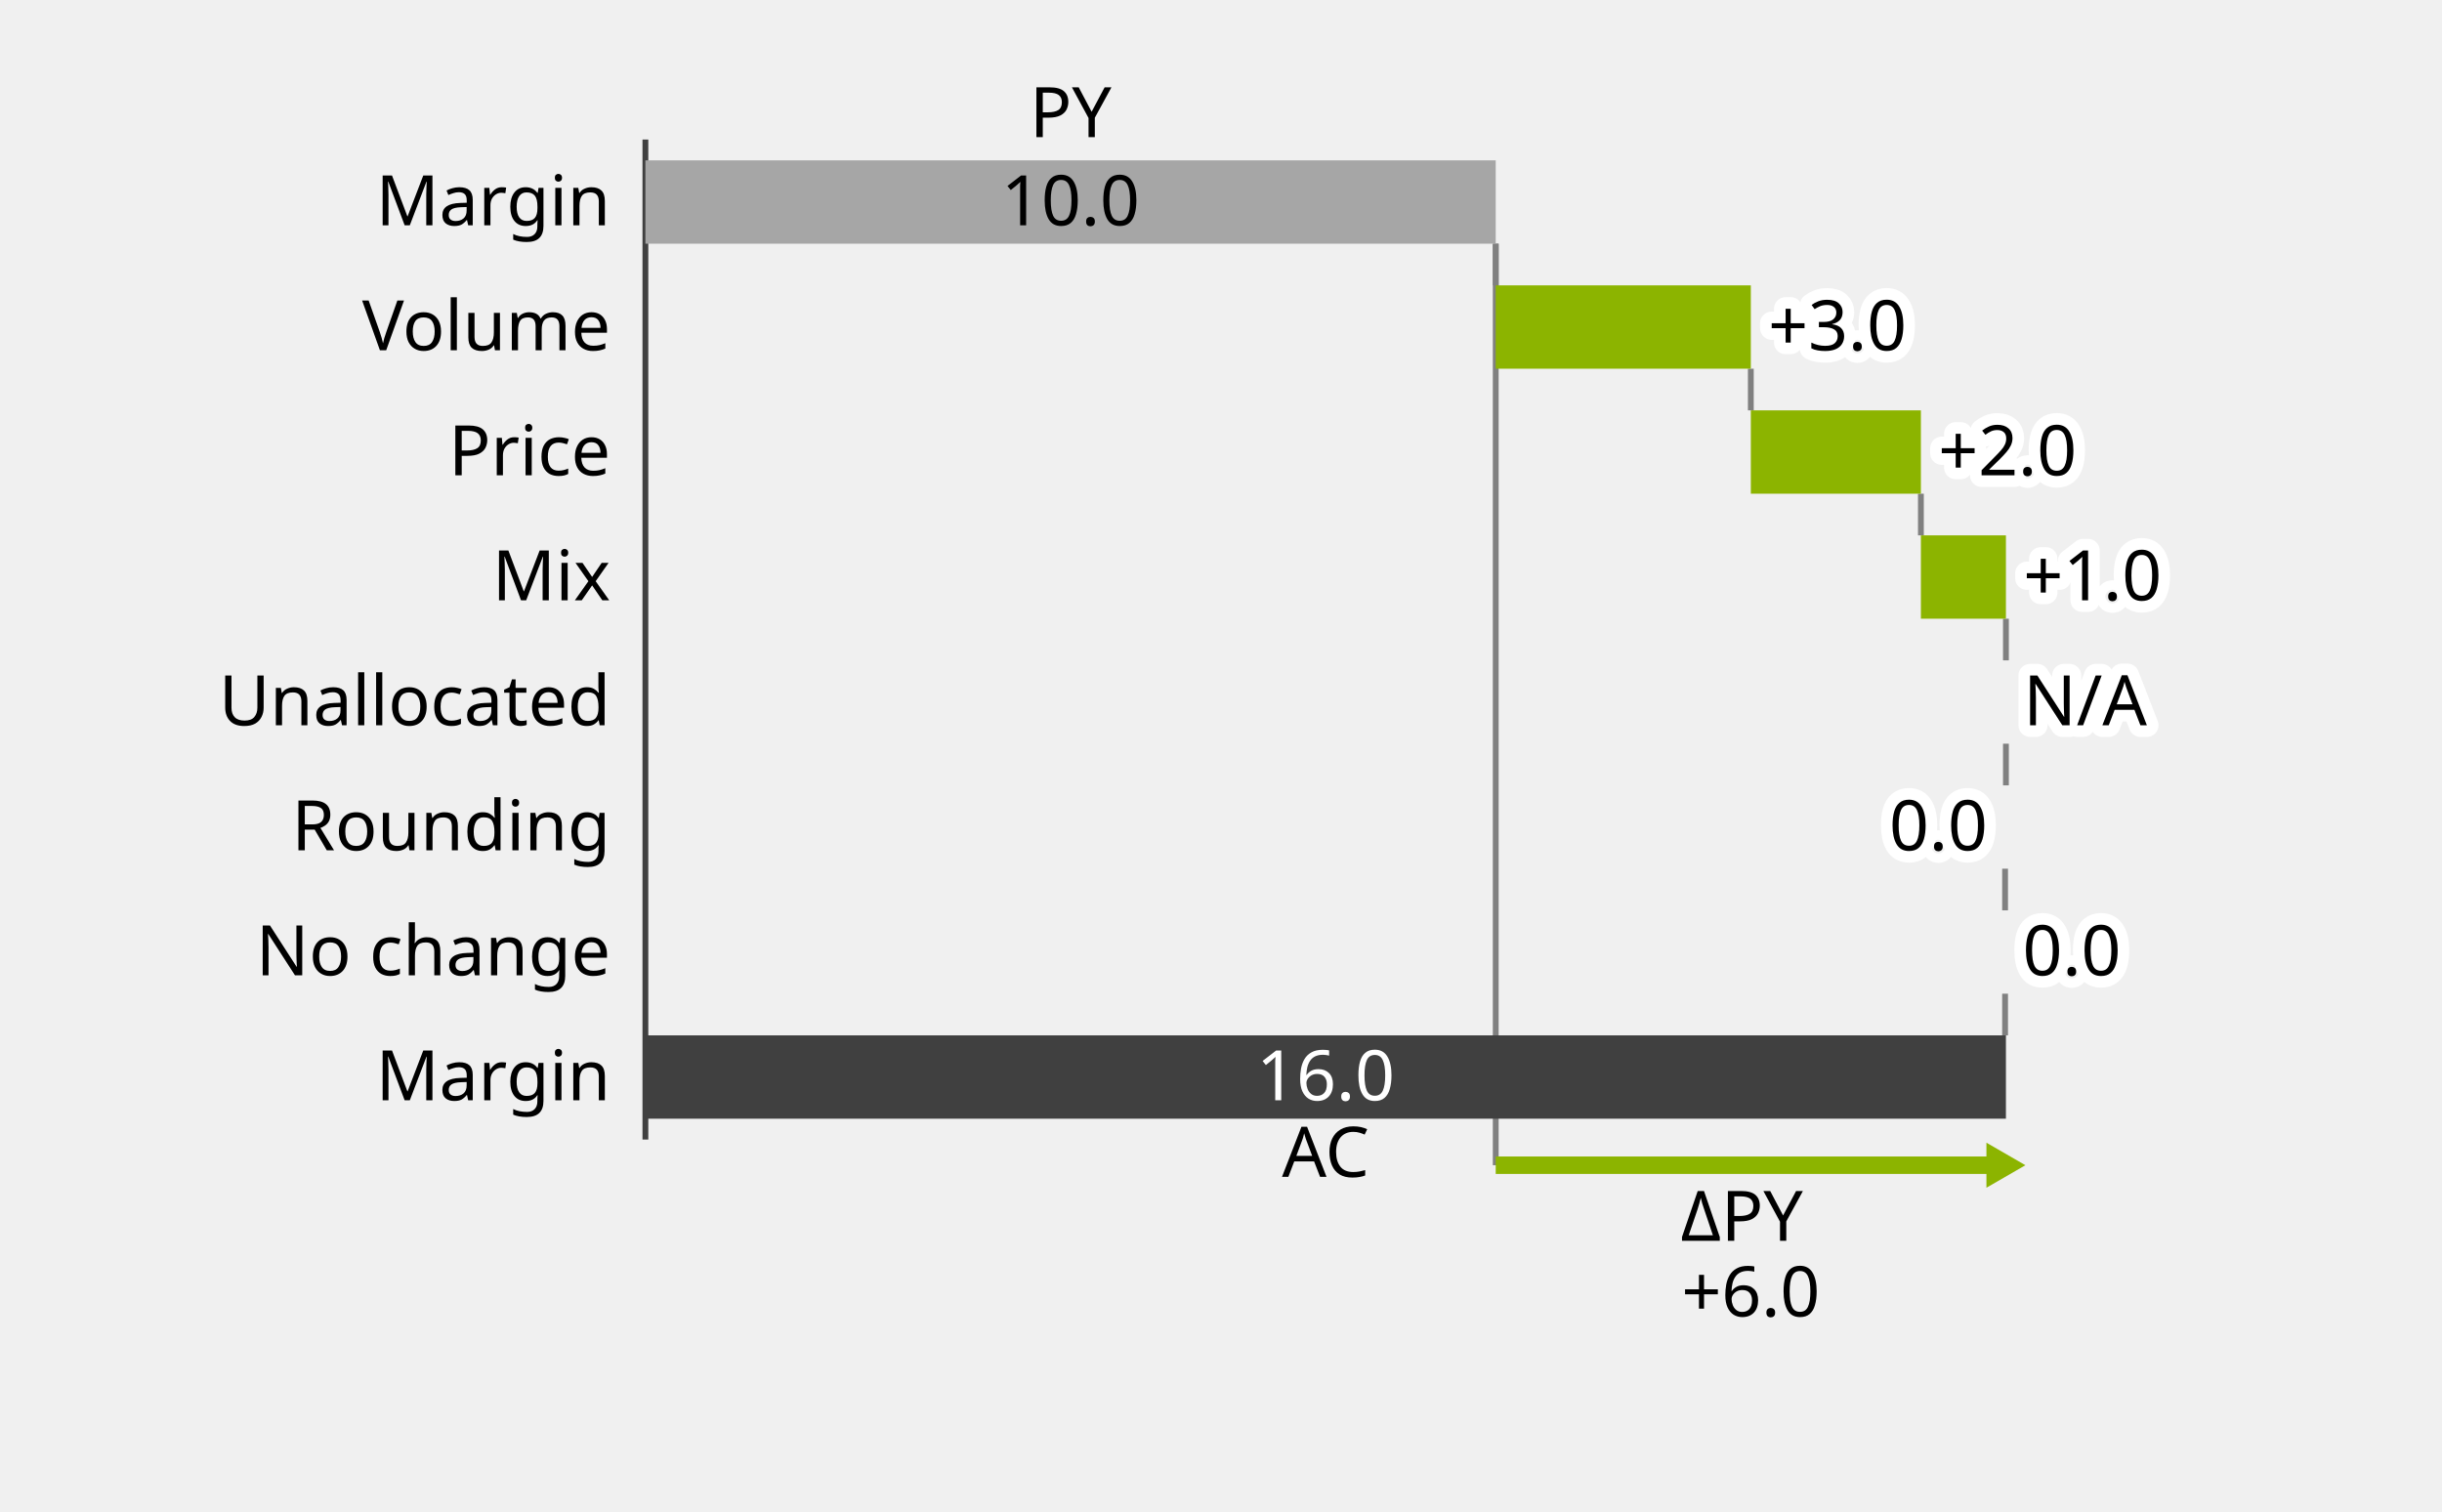
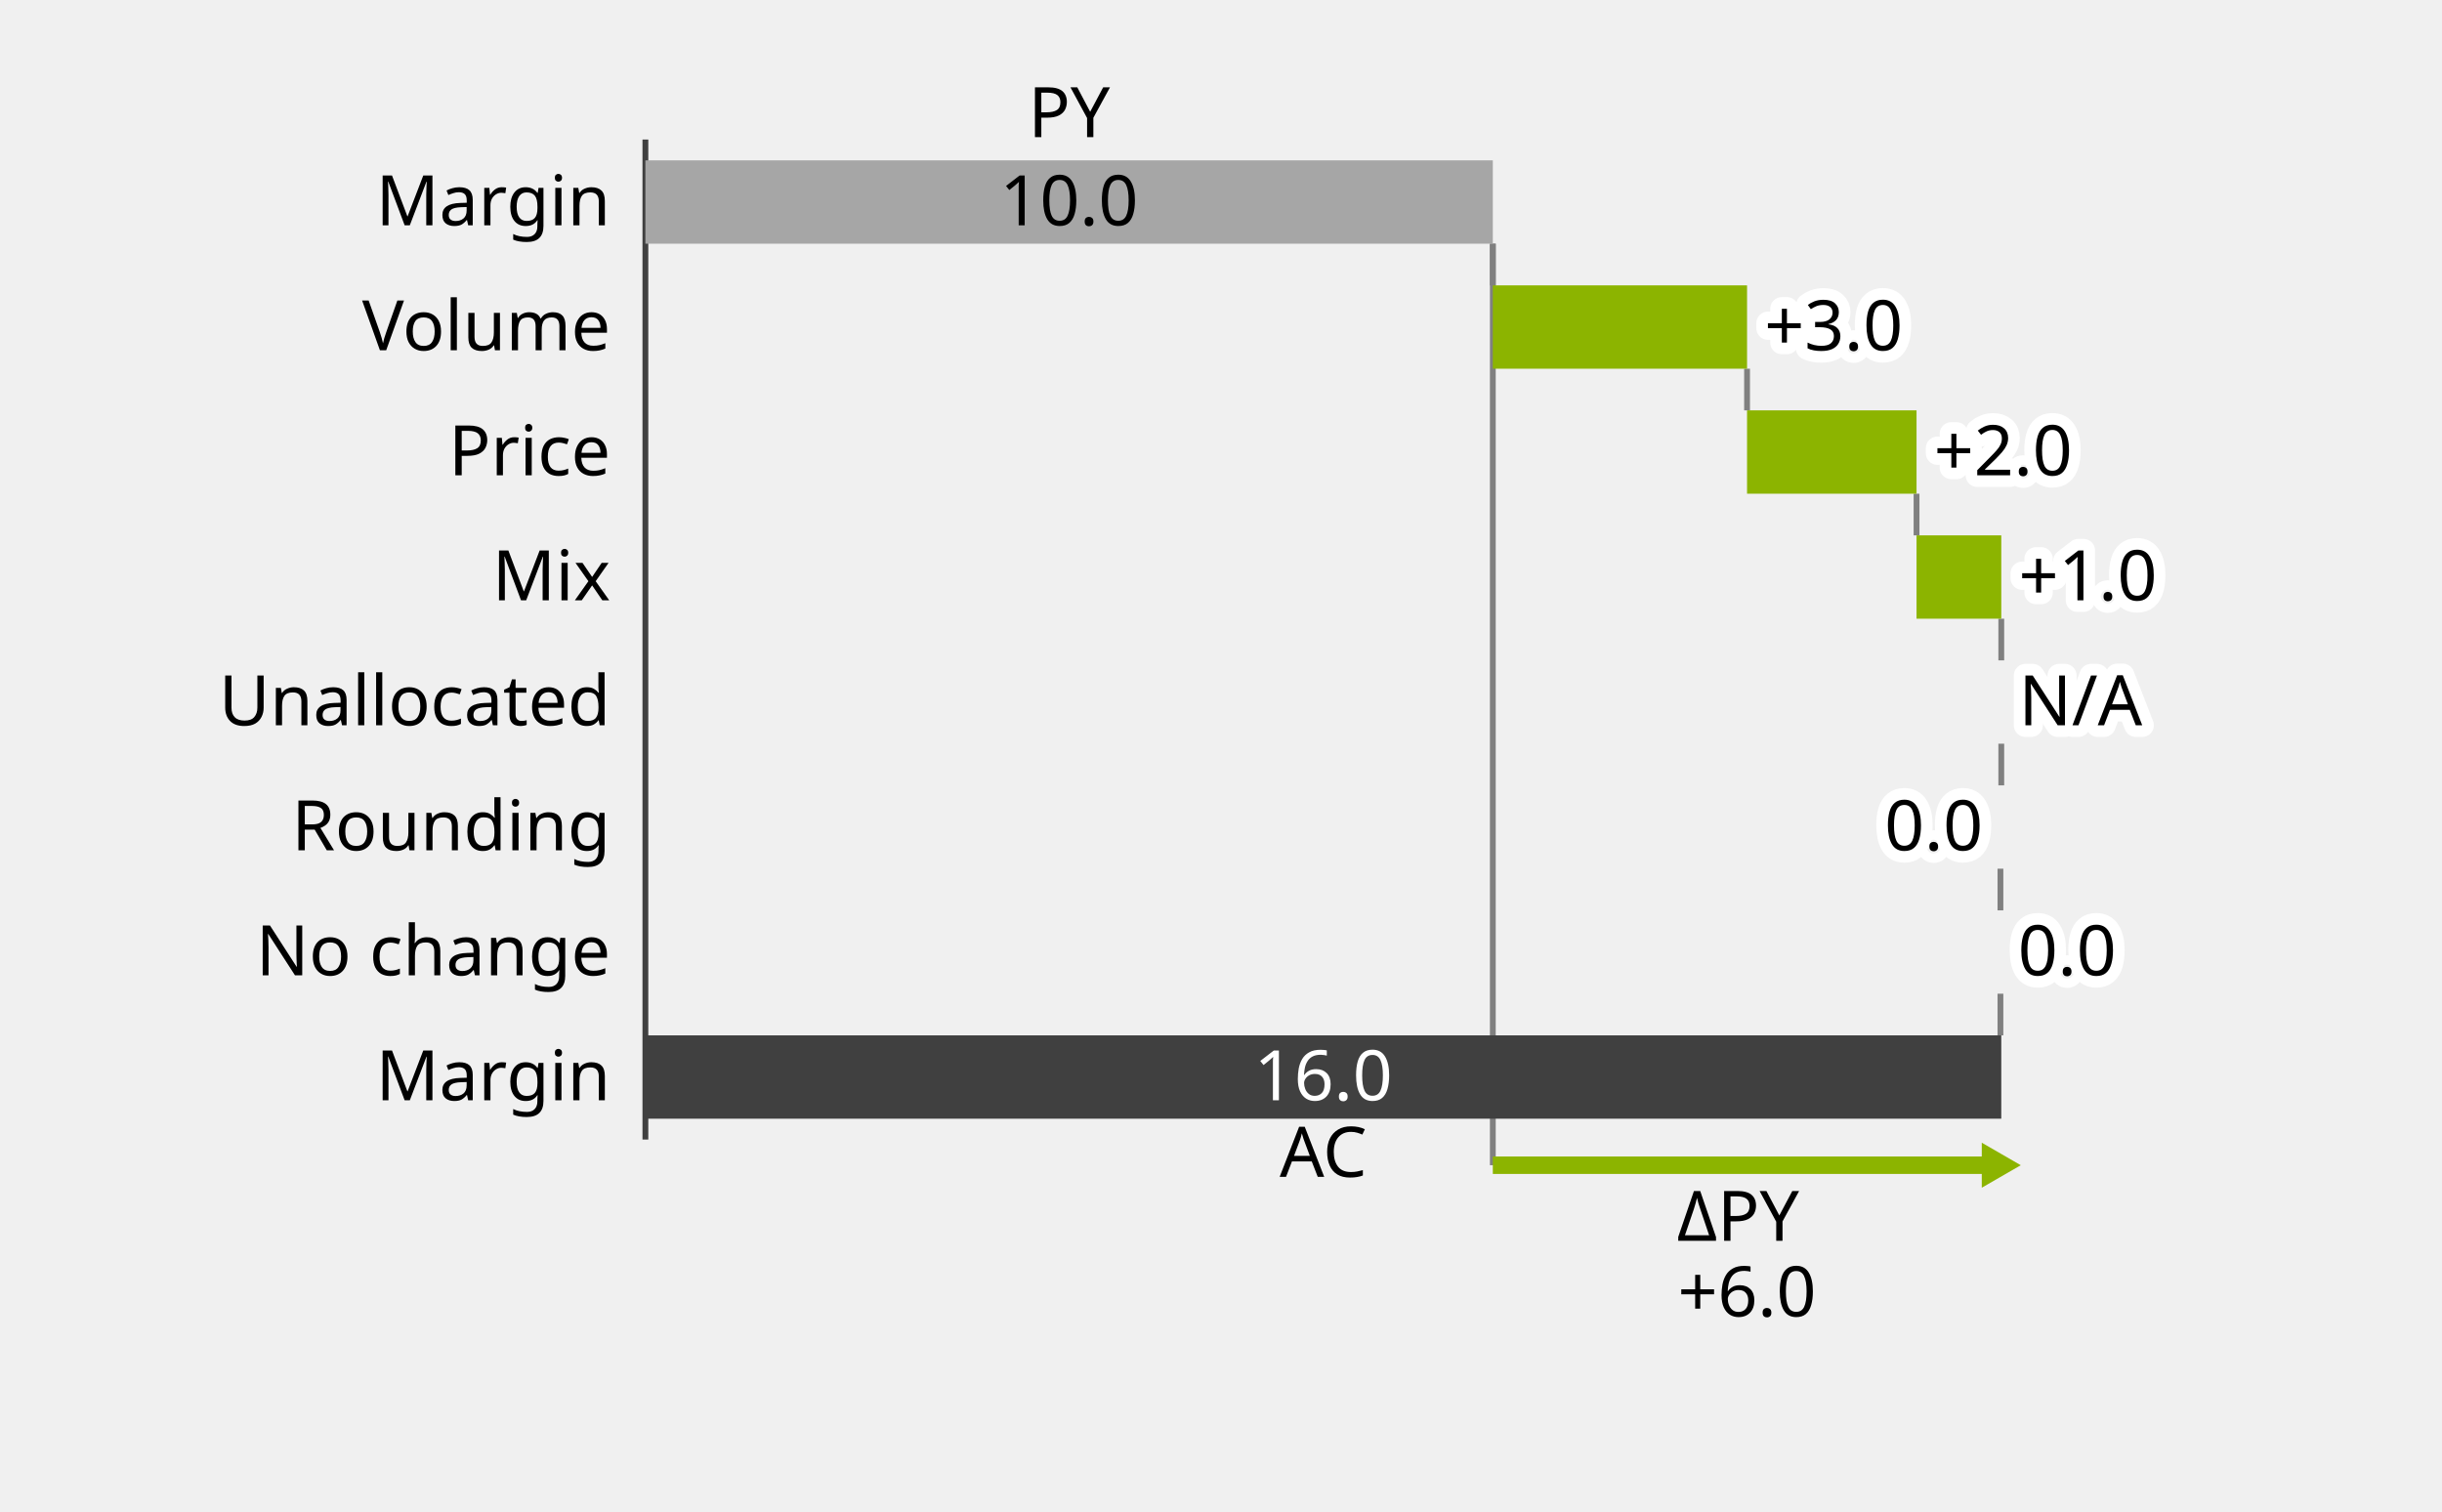
<svg xmlns="http://www.w3.org/2000/svg" version="1.1" class="marks" width="420" height="260" viewBox="0 0 420 260">
  <g fill="none" stroke-miterlimit="4" transform="translate(111,24)">
    <g class="mark-group role-frame root" role="graphics-object" aria-roledescription="group mark container">
      <g transform="translate(0,0)">
-         <path class="background" aria-hidden="true" d="M0,0h234v172h-234Z" />
+         <path class="background" aria-hidden="true" d="M0,0h236v172h-236Z" />
        <g>
          <g class="mark-symbol role-mark layer_0_marks" role="graphics-symbol" aria-roledescription="symbol mark container">
-             <path transform="translate(234,32.25)" d="M2.739,0A2.739,2.739,0,1,1,-2.739,0A2.739,2.739,0,1,1,2.739,0" stroke="#4c78a8" stroke-width="2" opacity="0" />
-             <path transform="translate(234,161.25)" d="M2.739,0A2.739,2.739,0,1,1,-2.739,0A2.739,2.739,0,1,1,2.739,0" stroke="#4c78a8" stroke-width="2" opacity="0" />
-             <path transform="translate(234,53.75)" d="M2.739,0A2.739,2.739,0,1,1,-2.739,0A2.739,2.739,0,1,1,2.739,0" stroke="#4c78a8" stroke-width="2" opacity="0" />
-             <path transform="translate(234,10.75)" d="M2.739,0A2.739,2.739,0,1,1,-2.739,0A2.739,2.739,0,1,1,2.739,0" stroke="#4c78a8" stroke-width="2" opacity="0" />
-             <path transform="translate(234,75.25)" d="M2.739,0A2.739,2.739,0,1,1,-2.739,0A2.739,2.739,0,1,1,2.739,0" stroke="#4c78a8" stroke-width="2" opacity="0" />
-             <path transform="translate(234,96.75)" d="M2.739,0A2.739,2.739,0,1,1,-2.739,0A2.739,2.739,0,1,1,2.739,0" stroke="#4c78a8" stroke-width="2" opacity="0" />
-             <path transform="translate(234,118.25)" d="M2.739,0A2.739,2.739,0,1,1,-2.739,0A2.739,2.739,0,1,1,2.739,0" stroke="#4c78a8" stroke-width="2" opacity="0" />
-             <path transform="translate(234,139.75)" d="M2.739,0A2.739,2.739,0,1,1,-2.739,0A2.739,2.739,0,1,1,2.739,0" stroke="#4c78a8" stroke-width="2" opacity="0" />
+             <path transform="translate(236,32.25)" d="M2.739,0A2.739,2.739,0,1,1,-2.739,0A2.739,2.739,0,1,1,2.739,0" stroke="#4c78a8" stroke-width="2" opacity="0" />
+             <path transform="translate(236,161.25)" d="M2.739,0A2.739,2.739,0,1,1,-2.739,0A2.739,2.739,0,1,1,2.739,0" stroke="#4c78a8" stroke-width="2" opacity="0" />
+             <path transform="translate(236,53.75)" d="M2.739,0A2.739,2.739,0,1,1,-2.739,0A2.739,2.739,0,1,1,2.739,0" stroke="#4c78a8" stroke-width="2" opacity="0" />
+             <path transform="translate(236,10.75)" d="M2.739,0A2.739,2.739,0,1,1,-2.739,0A2.739,2.739,0,1,1,2.739,0" stroke="#4c78a8" stroke-width="2" opacity="0" />
+             <path transform="translate(236,75.25)" d="M2.739,0A2.739,2.739,0,1,1,-2.739,0A2.739,2.739,0,1,1,2.739,0" stroke="#4c78a8" stroke-width="2" opacity="0" />
+             <path transform="translate(236,96.75)" d="M2.739,0A2.739,2.739,0,1,1,-2.739,0A2.739,2.739,0,1,1,2.739,0" stroke="#4c78a8" stroke-width="2" opacity="0" />
+             <path transform="translate(236,118.25)" d="M2.739,0A2.739,2.739,0,1,1,-2.739,0A2.739,2.739,0,1,1,2.739,0" stroke="#4c78a8" stroke-width="2" opacity="0" />
+             <path transform="translate(236,139.75)" d="M2.739,0A2.739,2.739,0,1,1,-2.739,0A2.739,2.739,0,1,1,2.739,0" stroke="#4c78a8" stroke-width="2" opacity="0" />
          </g>
          <g class="mark-rect role-mark layer_1_marks" role="graphics-symbol" aria-roledescription="rect mark container" />
          <g class="mark-rule role-mark layer_2_marks" role="graphics-symbol" aria-roledescription="rule mark container" />
          <g class="mark-rect role-mark layer_3_marks" role="graphics-symbol" aria-roledescription="rect mark container">
-             <path d="M0,21.5h234v21.5h-234Z" opacity="1" />
-             <path d="M0,150.5h234v21.5h-234Z" opacity="1" />
-             <path d="M0,43h234v21.5h-234Z" opacity="1" />
-             <path d="M0,3.552713678800501e-15h234v21.5h-234Z" opacity="1" />
-             <path d="M0,64.5h234v21.5h-234Z" opacity="1" />
-             <path d="M0,86h234v21.5h-234Z" opacity="1" />
-             <path d="M0,107.5h234v21.5h-234Z" opacity="1" />
-             <path d="M0,129h234v21.5h-234Z" opacity="1" />
+             <path d="M0,21.5h236v21.5h-236Z" opacity="1" />
+             <path d="M0,150.5h236v21.5h-236Z" opacity="1" />
+             <path d="M0,43h236v21.5h-236Z" opacity="1" />
+             <path d="M0,3.552713678800501e-15h236v21.5h-236Z" opacity="1" />
+             <path d="M0,64.5h236v21.5h-236Z" opacity="1" />
+             <path d="M0,86h236v21.5h-236Z" opacity="1" />
+             <path d="M0,107.5h236v21.5h-236Z" opacity="1" />
+             <path d="M0,129h236v21.5h-236Z" opacity="1" />
          </g>
          <g class="mark-rule role-mark layer_4_marks" role="graphics-symbol" aria-roledescription="rule mark container">
            <line transform="translate(0,0)" x2="0" y2="172" stroke="#404040" stroke-width="1" />
          </g>
          <g class="mark-rule role-mark layer_5_marks" role="graphics-symbol" aria-roledescription="rule mark container">
-             <line transform="translate(190.125,39.41703)" x2="0" y2="7.166" stroke="#808080" stroke-width="1" />
-             <line transform="translate(219.375,60.91703)" x2="0" y2="7.166" stroke="#808080" stroke-width="1" />
-             <line transform="translate(146.25,17.91703)" x2="0" y2="7.166" stroke="#808080" stroke-width="1" />
-             <line transform="translate(234,82.41702)" x2="0" y2="7.166" stroke="#808080" stroke-width="1" />
-             <line transform="translate(234,103.917)" x2="0" y2="7.166" stroke="#808080" stroke-width="1" />
-             <line transform="translate(233.8537,125.417)" x2="0" y2="7.166" stroke="#808080" stroke-width="1" />
-             <line transform="translate(233.8537,146.917)" x2="0" y2="7.166" stroke="#808080" stroke-width="1" />
+             <line transform="translate(189.475,39.41703)" x2="0" y2="7.166" stroke="#808080" stroke-width="1" />
+             <line transform="translate(218.625,60.91703)" x2="0" y2="7.166" stroke="#808080" stroke-width="1" />
+             <line transform="translate(145.75,17.91703)" x2="0" y2="7.166" stroke="#808080" stroke-width="1" />
+             <line transform="translate(233.2,82.41702)" x2="0" y2="7.166" stroke="#808080" stroke-width="1" />
+             <line transform="translate(233.2,103.917)" x2="0" y2="7.166" stroke="#808080" stroke-width="1" />
+             <line transform="translate(233.0542,125.417)" x2="0" y2="7.166" stroke="#808080" stroke-width="1" />
+             <line transform="translate(233.0542,146.917)" x2="0" y2="7.166" stroke="#808080" stroke-width="1" />
          </g>
          <g class="mark-rule role-mark layer_6_marks" role="graphics-symbol" aria-roledescription="rule mark container">
-             <line transform="translate(146.25,176.417)" x2="0" y2="-158.5" stroke="#808080" stroke-width="1" />
+             <line transform="translate(145.75,176.417)" x2="0" y2="-158.5" stroke="#808080" stroke-width="1" />
          </g>
          <g class="mark-rect role-mark layer_7_marks" role="graphics-symbol" aria-roledescription="rect mark container" />
          <g class="mark-rect role-mark layer_8_marks" role="graphics-object" aria-roledescription="rect mark container">
-             <path aria-label="Category: Volume; value: +3.0" role="graphics-symbol" aria-roledescription="bar" d="M146.25,25.083h43.875v14.334h-43.875Z" fill="#8CB400" stroke-width="1" opacity="1" />
-             <path aria-label="Category: Margin; value: 16.0" role="graphics-symbol" aria-roledescription="bar" d="M0,154.083h234v14.334h-234Z" fill="#404040" stroke-width="1" opacity="1" />
-             <path aria-label="Category: Price; value: +2.0" role="graphics-symbol" aria-roledescription="bar" d="M190.125,46.583h29.25v14.334h-29.25Z" fill="#8CB400" stroke-width="1" opacity="1" />
-             <path aria-label="Category: Margin; value: 10.0" role="graphics-symbol" aria-roledescription="bar" d="M0,3.583h146.25v14.334h-146.25Z" fill="#A6A6A6" stroke-width="1" opacity="1" />
-             <path aria-label="Category: Mix; value: +1.0" role="graphics-symbol" aria-roledescription="bar" d="M219.375,68.083h14.625v14.334h-14.625Z" fill="#8CB400" stroke-width="1" opacity="1" />
-             <path aria-label="Category: Unallocated; value: N/A" role="graphics-symbol" aria-roledescription="bar" d="M234,89.583h0v14.334h0Z" stroke-width="1" opacity="1" />
-             <path aria-label="Category: Rounding; value: 0.0" role="graphics-symbol" aria-roledescription="bar" d="M233.854,111.083h0.146v14.334h-0.146Z" stroke-width="1" opacity="1" />
-             <path aria-label="Category: No change; value: 0.0" role="graphics-symbol" aria-roledescription="bar" d="M233.854,132.583h0v14.334h0Z" stroke-width="1" opacity="1" />
+             <path aria-label="Category: Volume; value: +3.0" role="graphics-symbol" aria-roledescription="bar" d="M145.75,25.083h43.725v14.334h-43.725Z" fill="#8CB400" stroke-width="1" opacity="1" />
+             <path aria-label="Category: Margin; value: 16.0" role="graphics-symbol" aria-roledescription="bar" d="M0,154.083h233.2v14.334h-233.2Z" fill="#404040" stroke-width="1" opacity="1" />
+             <path aria-label="Category: Price; value: +2.0" role="graphics-symbol" aria-roledescription="bar" d="M189.475,46.583h29.15v14.334h-29.15Z" fill="#8CB400" stroke-width="1" opacity="1" />
+             <path aria-label="Category: Margin; value: 10.0" role="graphics-symbol" aria-roledescription="bar" d="M0,3.583h145.75v14.334h-145.75Z" fill="#A6A6A6" stroke-width="1" opacity="1" />
+             <path aria-label="Category: Mix; value: +1.0" role="graphics-symbol" aria-roledescription="bar" d="M218.625,68.083h14.575v14.334h-14.575Z" fill="#8CB400" stroke-width="1" opacity="1" />
+             <path aria-label="Category: Unallocated; value: N/A" role="graphics-symbol" aria-roledescription="bar" d="M233.2,89.583h0v14.334h0Z" stroke-width="1" opacity="1" />
+             <path aria-label="Category: Rounding; value: 0.0" role="graphics-symbol" aria-roledescription="bar" d="M233.054,111.083h0.146v14.334h-0.146Z" stroke-width="1" opacity="1" />
+             <path aria-label="Category: No change; value: 0.0" role="graphics-symbol" aria-roledescription="bar" d="M233.054,132.583h0v14.334h0Z" stroke-width="1" opacity="1" />
          </g>
          <g class="mark-text role-mark layer_9_marks" role="graphics-object" aria-roledescription="text mark container">
-             <text text-anchor="start" transform="translate(193.125,36.25)" font-family="Segoe UI" font-size="12px" fill="#FFFFFF" stroke="#FFFFFF" stroke-width="4" stroke-linejoin="round">+3.0</text>
-             <text text-anchor="start" transform="translate(222.375,57.75)" font-family="Segoe UI" font-size="12px" fill="#FFFFFF" stroke="#FFFFFF" stroke-width="4" stroke-linejoin="round">+2.0</text>
-             <text text-anchor="start" transform="translate(237,79.25)" font-family="Segoe UI" font-size="12px" fill="#FFFFFF" stroke="#FFFFFF" stroke-width="4" stroke-linejoin="round">+1.0</text>
-             <text text-anchor="start" transform="translate(237,100.75)" font-family="Segoe UI" font-size="12px" fill="#FFFFFF" stroke="#FFFFFF" stroke-width="4" stroke-linejoin="round">N/A</text>
-             <text text-anchor="end" transform="translate(230.8537,122.25)" font-family="Segoe UI" font-size="12px" fill="#FFFFFF" stroke="#FFFFFF" stroke-width="4" stroke-linejoin="round">0.0</text>
-             <text text-anchor="start" transform="translate(236.8537,143.75)" font-family="Segoe UI" font-size="12px" fill="#FFFFFF" stroke="#FFFFFF" stroke-width="4" stroke-linejoin="round">0.0</text>
+             <text text-anchor="start" transform="translate(192.475,36.25)" font-family="Segoe UI" font-size="12px" fill="#FFFFFF" stroke="#FFFFFF" stroke-width="4" stroke-linejoin="round">+3.0</text>
+             <text text-anchor="start" transform="translate(221.625,57.75)" font-family="Segoe UI" font-size="12px" fill="#FFFFFF" stroke="#FFFFFF" stroke-width="4" stroke-linejoin="round">+2.0</text>
+             <text text-anchor="start" transform="translate(236.2,79.25)" font-family="Segoe UI" font-size="12px" fill="#FFFFFF" stroke="#FFFFFF" stroke-width="4" stroke-linejoin="round">+1.0</text>
+             <text text-anchor="start" transform="translate(236.2,100.75)" font-family="Segoe UI" font-size="12px" fill="#FFFFFF" stroke="#FFFFFF" stroke-width="4" stroke-linejoin="round">N/A</text>
+             <text text-anchor="end" transform="translate(230.0542,122.25)" font-family="Segoe UI" font-size="12px" fill="#FFFFFF" stroke="#FFFFFF" stroke-width="4" stroke-linejoin="round">0.0</text>
+             <text text-anchor="start" transform="translate(236.0542,143.75)" font-family="Segoe UI" font-size="12px" fill="#FFFFFF" stroke="#FFFFFF" stroke-width="4" stroke-linejoin="round">0.0</text>
          </g>
          <g class="mark-text role-mark layer_10_marks" role="graphics-object" aria-roledescription="text mark container">
-             <text text-anchor="start" transform="translate(193.125,36.25)" font-family="Segoe UI" font-size="12px" fill="#000000">+3.0</text>
-             <text text-anchor="middle" transform="translate(117,165.25)" font-family="Segoe UI" font-size="12px" fill="#FFFFFF">16.0</text>
-             <text text-anchor="start" transform="translate(222.375,57.75)" font-family="Segoe UI" font-size="12px" fill="#000000">+2.0</text>
-             <text text-anchor="middle" transform="translate(73.125,14.75)" font-family="Segoe UI" font-size="12px" fill="#000000">10.0</text>
-             <text text-anchor="start" transform="translate(237,79.25)" font-family="Segoe UI" font-size="12px" fill="#000000">+1.0</text>
-             <text text-anchor="start" transform="translate(237,100.75)" font-family="Segoe UI" font-size="12px" fill="#000000">N/A</text>
-             <text text-anchor="end" transform="translate(230.8537,122.25)" font-family="Segoe UI" font-size="12px" fill="#000000">0.0</text>
-             <text text-anchor="start" transform="translate(236.8537,143.75)" font-family="Segoe UI" font-size="12px" fill="#000000">0.0</text>
+             <text text-anchor="start" transform="translate(192.475,36.25)" font-family="Segoe UI" font-size="12px" fill="#000000">+3.0</text>
+             <text text-anchor="middle" transform="translate(116.6,165.25)" font-family="Segoe UI" font-size="12px" fill="#FFFFFF">16.0</text>
+             <text text-anchor="start" transform="translate(221.625,57.75)" font-family="Segoe UI" font-size="12px" fill="#000000">+2.0</text>
+             <text text-anchor="middle" transform="translate(72.875,14.75)" font-family="Segoe UI" font-size="12px" fill="#000000">10.0</text>
+             <text text-anchor="start" transform="translate(236.2,79.25)" font-family="Segoe UI" font-size="12px" fill="#000000">+1.0</text>
+             <text text-anchor="start" transform="translate(236.2,100.75)" font-family="Segoe UI" font-size="12px" fill="#000000">N/A</text>
+             <text text-anchor="end" transform="translate(230.0542,122.25)" font-family="Segoe UI" font-size="12px" fill="#000000">0.0</text>
+             <text text-anchor="start" transform="translate(236.0542,143.75)" font-family="Segoe UI" font-size="12px" fill="#000000">0.0</text>
          </g>
          <g class="mark-text role-mark layer_11_marks" role="graphics-object" aria-roledescription="text mark container">
            <text aria-label="Category: Volume" role="graphics-symbol" aria-roledescription="text mark" text-anchor="end" transform="translate(-6,36.25)" font-family="Segoe UI" font-size="12px" fill="#000000">Volume</text>
            <text aria-label="Category: Margin" role="graphics-symbol" aria-roledescription="text mark" text-anchor="end" transform="translate(-6,165.25)" font-family="Segoe UI" font-size="12px" fill="#000000">Margin</text>
            <text aria-label="Category: Price" role="graphics-symbol" aria-roledescription="text mark" text-anchor="end" transform="translate(-6,57.75)" font-family="Segoe UI" font-size="12px" fill="#000000">Price</text>
            <text aria-label="Category: Margin" role="graphics-symbol" aria-roledescription="text mark" text-anchor="end" transform="translate(-6,14.75)" font-family="Segoe UI" font-size="12px" fill="#000000">Margin</text>
            <text aria-label="Category: Mix" role="graphics-symbol" aria-roledescription="text mark" text-anchor="end" transform="translate(-6,79.25)" font-family="Segoe UI" font-size="12px" fill="#000000">Mix</text>
            <text aria-label="Category: Unallocated" role="graphics-symbol" aria-roledescription="text mark" text-anchor="end" transform="translate(-6,100.75)" font-family="Segoe UI" font-size="12px" fill="#000000">Unallocated</text>
            <text aria-label="Category: Rounding" role="graphics-symbol" aria-roledescription="text mark" text-anchor="end" transform="translate(-6,122.25)" font-family="Segoe UI" font-size="12px" fill="#000000">Rounding</text>
            <text aria-label="Category: No change" role="graphics-symbol" aria-roledescription="text mark" text-anchor="end" transform="translate(-6,143.75)" font-family="Segoe UI" font-size="12px" fill="#000000">No change</text>
          </g>
          <g class="mark-text role-mark layer_12_marks" role="graphics-object" aria-roledescription="text mark container">
-             <text text-anchor="middle" transform="translate(73.125,-0.417025)" font-family="Segoe UI" font-size="12px" fill="#000000">PY</text>
+             <text text-anchor="middle" transform="translate(72.875,-0.417025)" font-family="Segoe UI" font-size="12px" fill="#000000">PY</text>
          </g>
          <g class="mark-text role-mark layer_13_marks" role="graphics-object" aria-roledescription="text mark container">
-             <text text-anchor="middle" transform="translate(117,178.417)" font-family="Segoe UI" font-size="12px" fill="#000000">AC</text>
+             <text text-anchor="middle" transform="translate(116.6,178.417)" font-family="Segoe UI" font-size="12px" fill="#000000">AC</text>
          </g>
          <g class="mark-rule role-mark layer_14_marks" role="graphics-symbol" aria-roledescription="rule mark container">
-             <line transform="translate(146.25,176.417)" x2="87.75" y2="0" stroke="#8CB400" stroke-width="3" />
+             <line transform="translate(145.75,176.417)" x2="87.45" y2="0" stroke="#8CB400" stroke-width="3" />
          </g>
          <g class="mark-symbol role-mark layer_15_marks" role="graphics-symbol" aria-roledescription="symbol mark container">
-             <path transform="translate(234,176.417)" d="M3.354,0L-3.354,-3.873L-3.354,3.873Z" fill="#8CB400" stroke-width="0" opacity="1" />
+             <path transform="translate(233.2,176.417)" d="M3.354,0L-3.354,-3.873L-3.354,3.873Z" fill="#8CB400" stroke-width="0" opacity="1" />
          </g>
          <g class="mark-text role-mark layer_16_marks" role="graphics-object" aria-roledescription="text mark container">
-             <text text-anchor="middle" transform="translate(190.125,189.417)" font-family="Segoe UI" font-size="12px" fill="#000000">
+             <text text-anchor="middle" transform="translate(189.475,189.417)" font-family="Segoe UI" font-size="12px" fill="#000000">
              <tspan>ΔPY</tspan>
              <tspan x="0" dy="13">+6.0</tspan>
            </text>
          </g>
          <g class="mark-symbol role-mark layer_17_marks" role="graphics-symbol" aria-roledescription="symbol mark container" />
          <g class="mark-text role-mark layer_18_marks" role="graphics-object" aria-roledescription="text mark container" />
        </g>
        <path class="foreground" aria-hidden="true" d="" display="none" />
      </g>
    </g>
  </g>
</svg>
